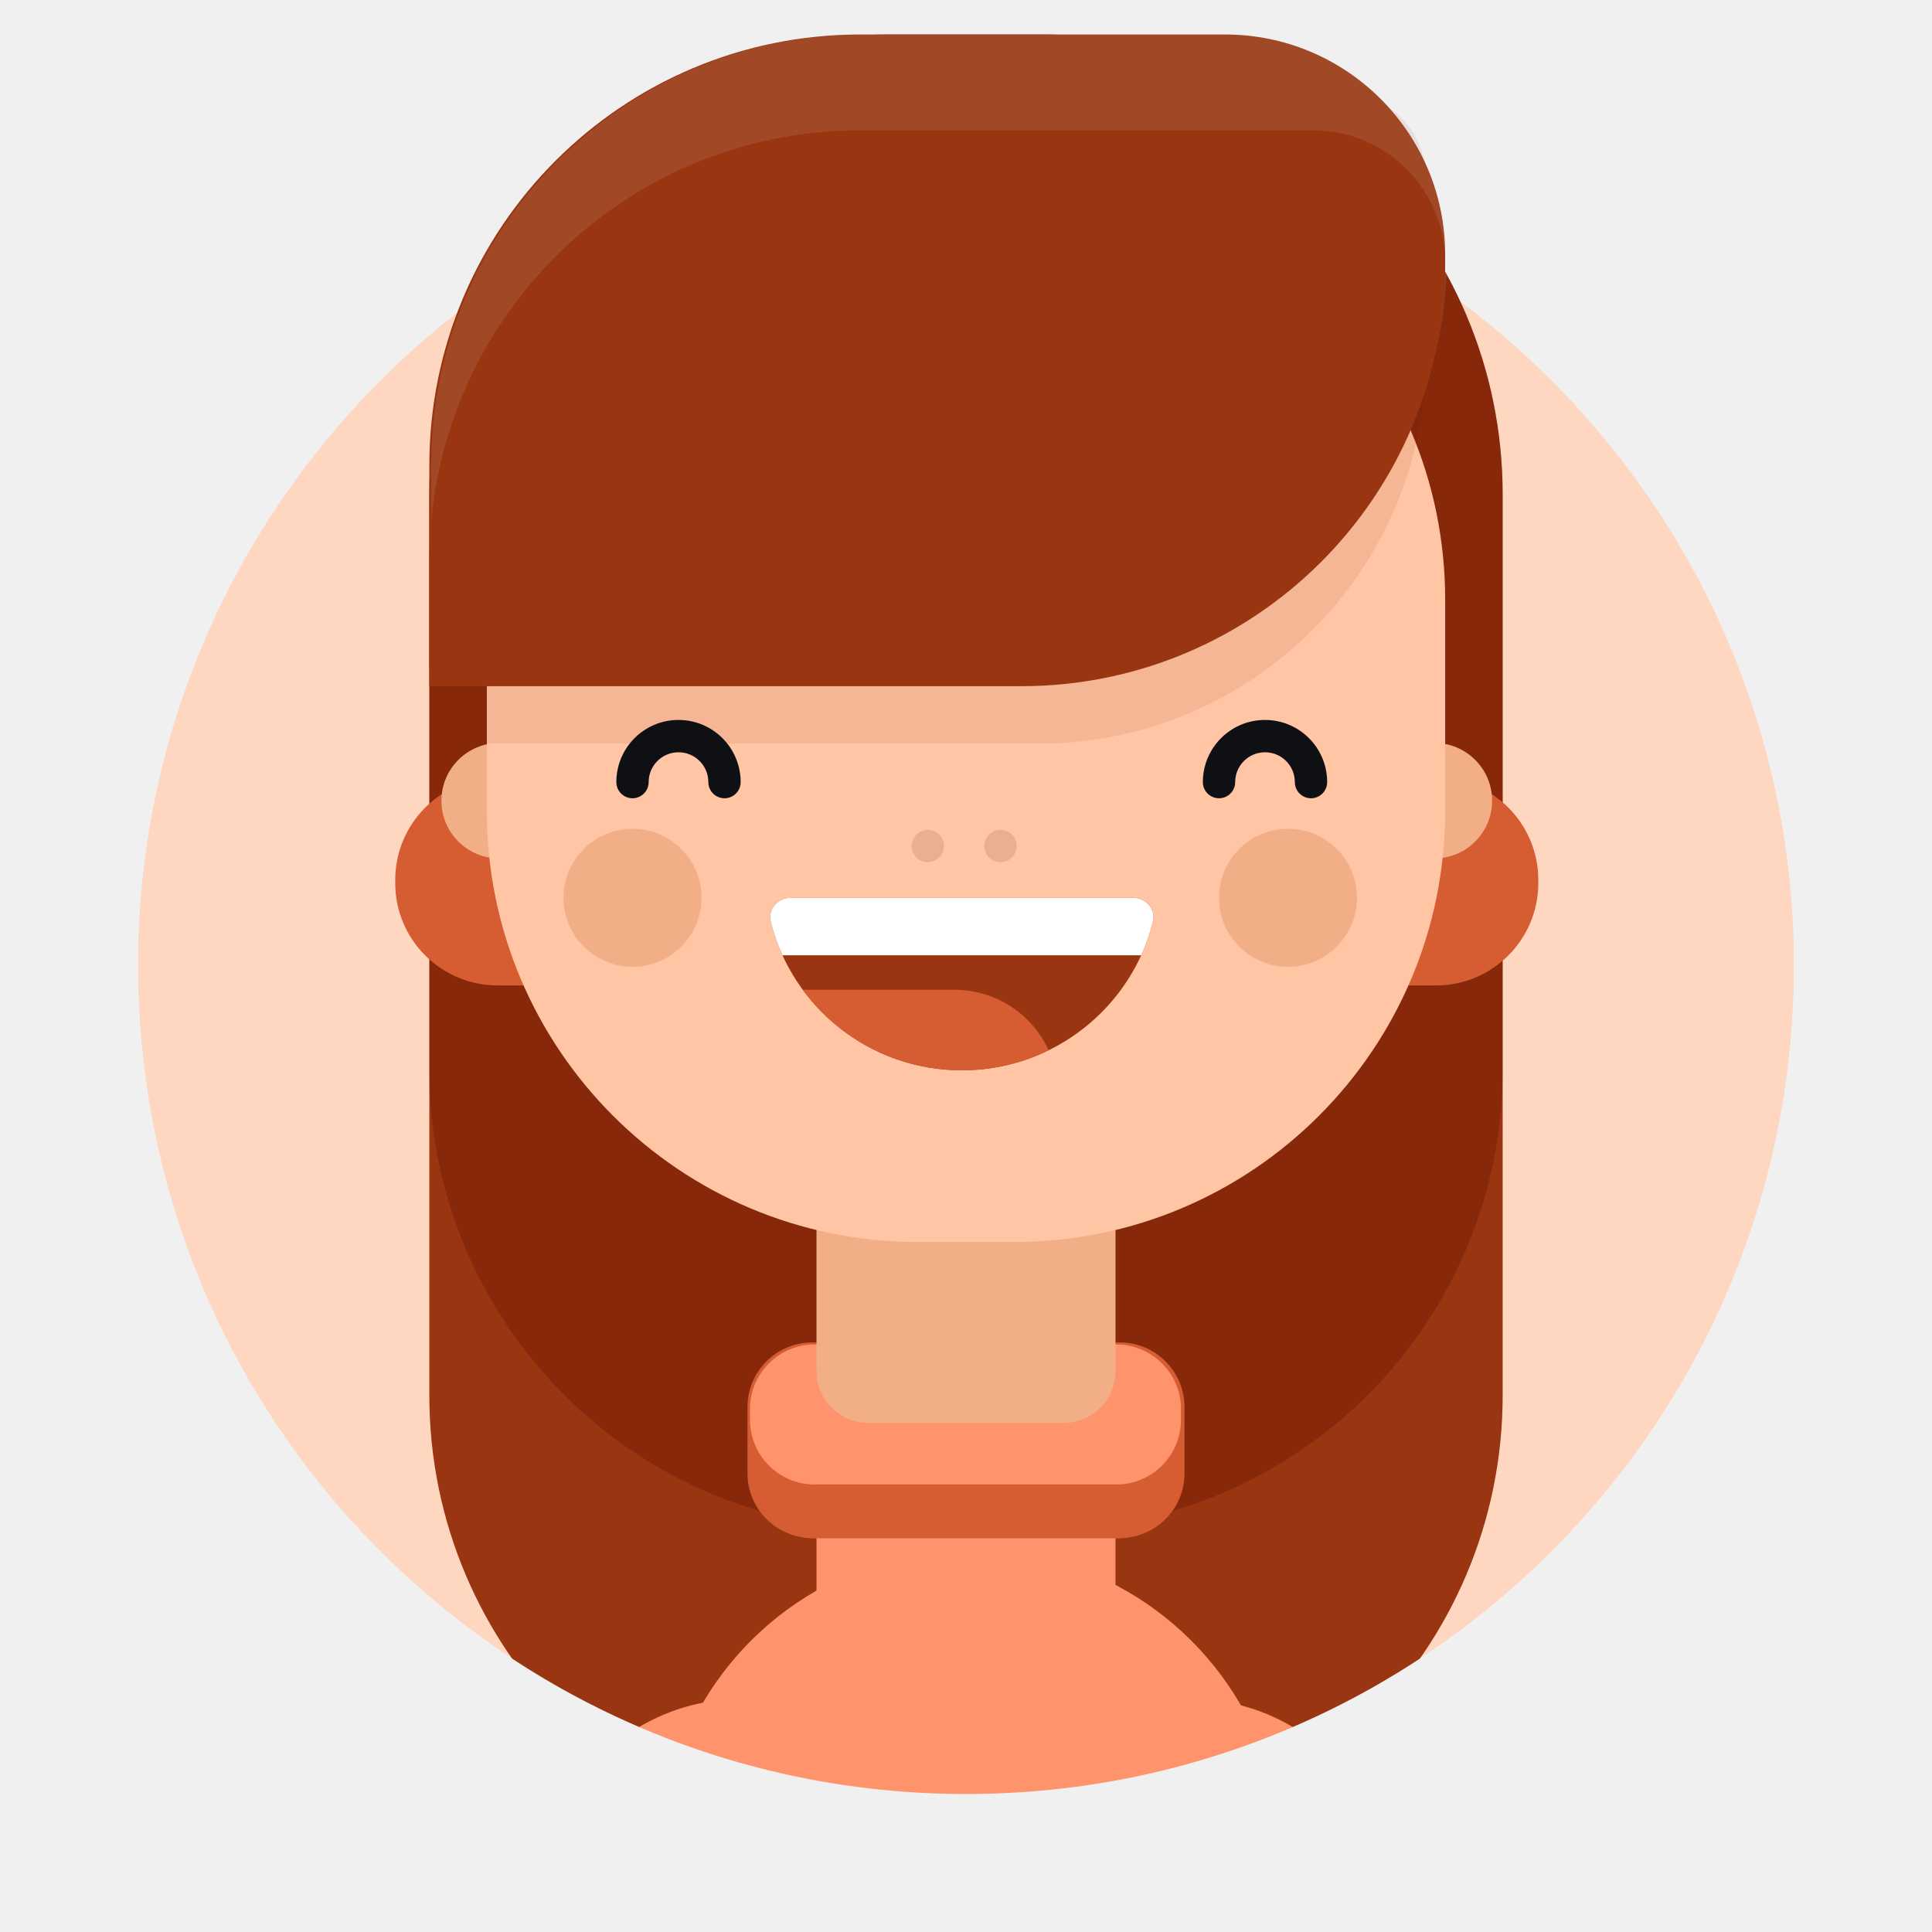
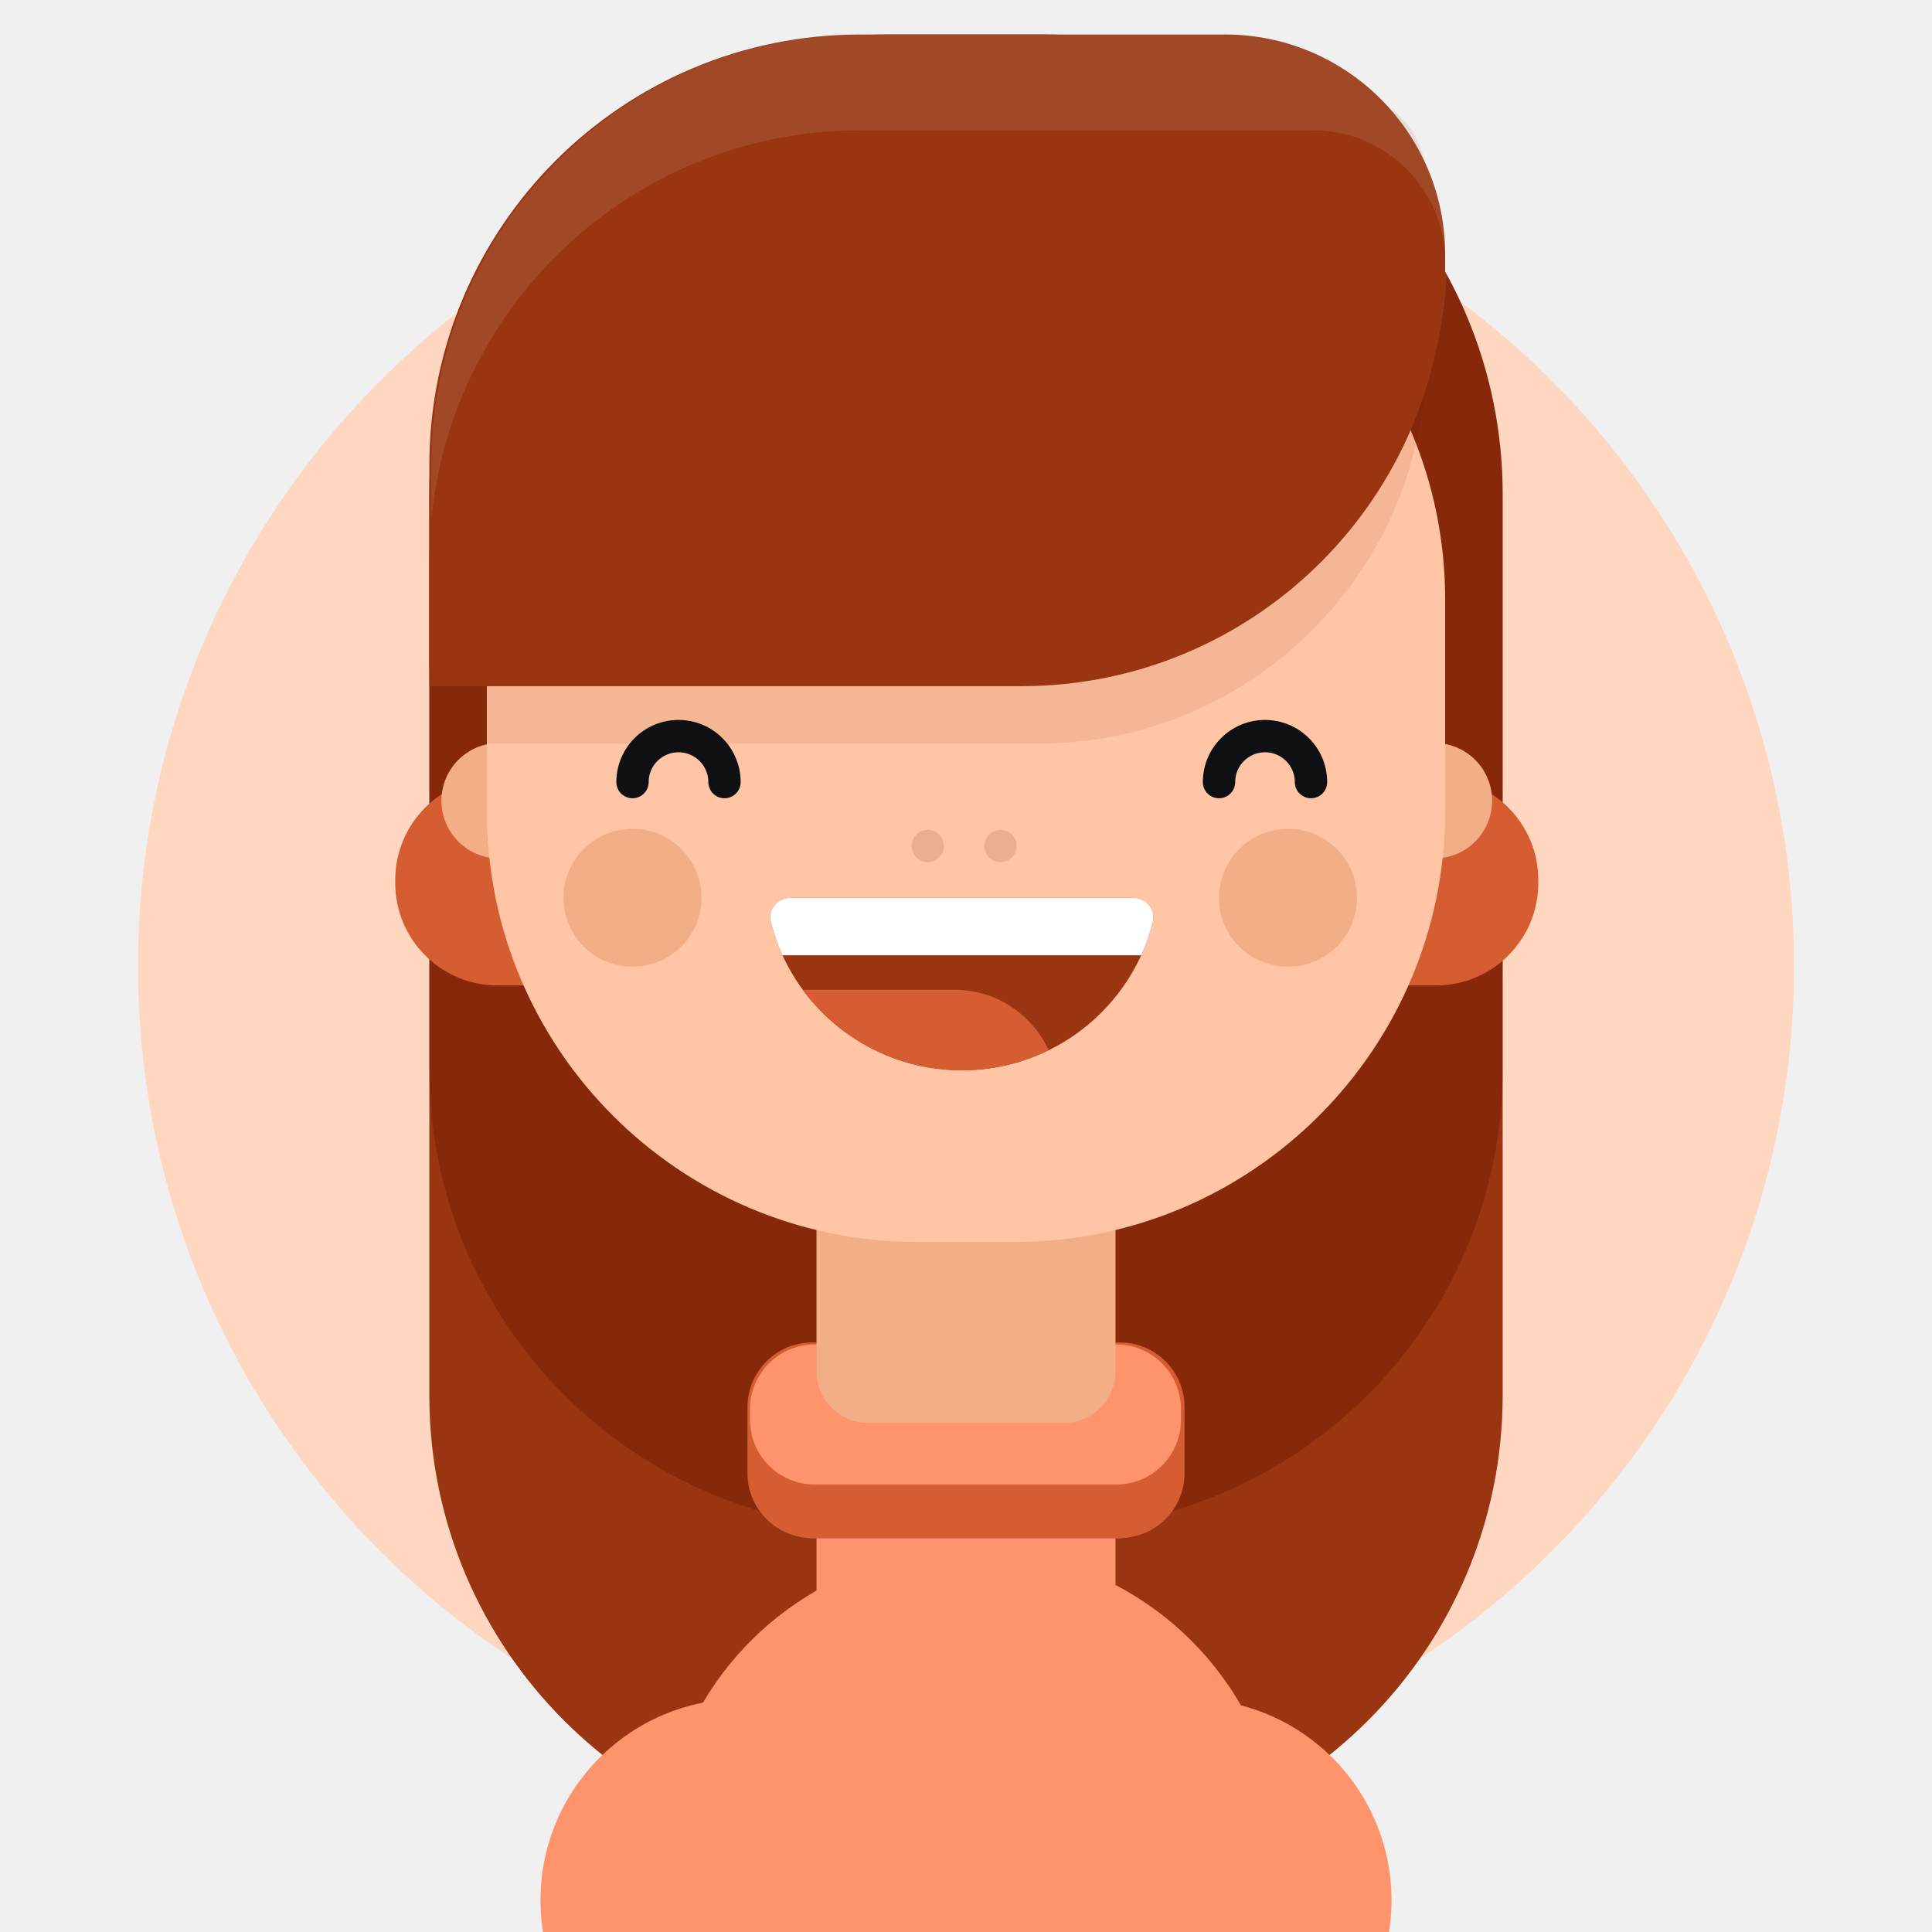
<svg xmlns="http://www.w3.org/2000/svg" width="112" height="112" viewBox="0 0 112 112" fill="none">
  <g clip-path="url(#clip0_874_3172)">
-     <mask id="mask0_874_3172" style="mask-type:alpha" maskUnits="userSpaceOnUse" x="8" y="-21" width="96" height="125">
-       <path d="M104 56C104 82.51 82.51 104 56 104C29.49 104 8 82.51 8 56C8 -0.5 29.49 -21 56 -21C82.51 -21 104 1 104 56Z" fill="#FF0000" />
-     </mask>
    <g mask="url(#mask0_874_3172)">
      <path d="M104 56C104 82.51 82.51 104 56 104C29.49 104 8 82.51 8 56C8 29.49 29.49 8 56 8C82.51 8 104 29.49 104 56Z" fill="#FFD7C0" />
      <path d="M24.889 28.667C24.889 13.939 36.828 2 51.556 2H60.444C75.172 2 87.111 13.939 87.111 28.667V80.889C87.111 95.617 75.172 107.556 60.444 107.556H51.556C36.828 107.556 24.889 95.617 24.889 80.889V28.667Z" fill="#993510" />
      <g style="mix-blend-mode:multiply" opacity="0.3">
        <path d="M24.889 28.667C24.889 13.939 36.828 2 51.556 2H60.444C75.172 2 87.111 13.939 87.111 28.667V62C87.111 76.728 75.172 88.667 60.444 88.667H51.556C36.828 88.667 24.889 76.728 24.889 62V28.667Z" fill="#993510" />
      </g>
      <path d="M39.55 101.149C42.295 94.307 48.927 89.823 56.299 89.823C63.729 89.823 70.4 94.377 73.107 101.297L82.335 124.89C88.904 141.683 76.521 159.823 58.489 159.823H53.868C35.74 159.823 23.353 141.504 30.105 124.68L39.55 101.149Z" fill="#FF936B" />
      <path d="M31.333 110.157C31.333 103.713 36.557 98.49 43 98.49H69C75.443 98.49 80.667 103.713 80.667 110.157C80.667 116.6 75.443 121.823 69 121.823H43C36.557 121.823 31.333 116.6 31.333 110.157Z" fill="#FF936B" />
      <path d="M47.333 86.609C47.333 82.125 50.968 78.49 55.452 78.49H56.548C61.032 78.49 64.667 82.125 64.667 86.609V106.371C64.667 110.855 61.032 114.49 56.548 114.49H55.452C50.968 114.49 47.333 110.855 47.333 106.371V86.609Z" fill="#FF936B" />
      <path d="M43.479 81.686C43.479 79.617 45.157 77.939 47.226 77.939H64.713C66.783 77.939 68.46 79.617 68.46 81.686V85.433C68.46 87.503 66.783 89.18 64.713 89.18H47.226C45.157 89.18 43.479 87.503 43.479 85.433V81.686Z" fill="#E25A5C" />
      <path d="M43.333 81.571C43.333 79.501 45.011 77.823 47.08 77.823H64.919C66.989 77.823 68.667 79.501 68.667 81.571V85.41C68.667 87.479 66.989 89.157 64.919 89.157H47.08C45.011 89.157 43.333 87.479 43.333 85.41V81.571Z" fill="#D65D31" />
      <path d="M43.479 81.686C43.479 79.617 45.157 77.939 47.226 77.939H64.713C66.783 77.939 68.46 79.617 68.46 81.686V82.311C68.46 84.38 66.783 86.058 64.713 86.058H47.226C45.157 86.058 43.479 84.38 43.479 82.311V81.686Z" fill="#FF936B" />
      <path d="M47.333 56.157C47.333 54.5 48.676 53.157 50.333 53.157H61.667C63.323 53.157 64.667 54.5 64.667 56.157V79.49C64.667 81.147 63.323 82.49 61.667 82.49H50.333C48.676 82.49 47.333 81.147 47.333 79.49V56.157Z" fill="#F2AE87" />
      <path d="M22.912 51.012C22.912 47.735 25.569 45.079 28.845 45.079H83.244C86.52 45.079 89.177 47.735 89.177 51.012V51.194C89.177 54.47 86.52 57.127 83.244 57.127H28.845C25.569 57.127 22.912 54.47 22.912 51.194V51.012Z" fill="#D65D31" />
      <path d="M25.59 46.417C25.59 44.569 27.088 43.071 28.936 43.071H83.153C85.001 43.071 86.499 44.569 86.499 46.417C86.499 48.266 85.001 49.764 83.153 49.764H28.936C27.088 49.764 25.59 48.266 25.59 46.417Z" fill="#F2AE87" />
      <path d="M28.222 34.759C28.222 20.962 39.407 9.778 53.203 9.778H58.797C72.593 9.778 83.778 20.962 83.778 34.759V47.019C83.778 60.816 72.593 72 58.797 72H53.203C39.407 72 28.222 60.816 28.222 47.019V34.759Z" fill="#FFC5A4" />
      <g style="mix-blend-mode:multiply" opacity="0.1">
        <path d="M28.222 30.314C28.222 16.518 39.407 5.333 53.203 5.333H77.67C80.43 5.333 82.667 7.57 82.667 10.329V20.628C82.667 33.045 72.601 43.111 60.184 43.111H28.222V30.314Z" fill="#993510" />
      </g>
      <path d="M24.889 26.981C24.889 13.184 36.073 2 49.87 2H71.018C78.065 2 83.778 7.713 83.778 14.76C83.778 27.963 73.074 38.667 59.871 38.667H24.889V26.981Z" fill="#993510" />
      <path opacity="0.1" d="M25 26.981C25 13.184 36.184 2 49.981 2H71.129C78.176 2 83.889 7.713 83.889 14.76C83.889 27.963 73.186 38.667 59.982 38.667H25V26.981Z" fill="#ECF9F6" />
      <path d="M24.889 32.536C24.889 18.74 36.073 7.555 49.87 7.555H76.127C80.352 7.555 83.778 10.981 83.778 15.207C83.778 28.777 72.777 39.778 59.207 39.778H24.889V32.536Z" fill="#993510" />
      <path fill-rule="evenodd" clip-rule="evenodd" d="M73.333 43.61C72.378 43.61 71.604 44.384 71.604 45.34C71.604 45.857 71.184 46.276 70.667 46.276C70.149 46.276 69.73 45.857 69.73 45.34C69.73 43.349 71.343 41.736 73.333 41.736C75.324 41.736 76.937 43.349 76.937 45.34C76.937 45.857 76.517 46.276 76 46.276C75.483 46.276 75.063 45.857 75.063 45.34C75.063 44.384 74.289 43.61 73.333 43.61Z" fill="#0F1013" />
      <path fill-rule="evenodd" clip-rule="evenodd" d="M39.333 43.61C38.378 43.61 37.603 44.384 37.603 45.34C37.603 45.857 37.184 46.276 36.666 46.276C36.149 46.276 35.73 45.857 35.73 45.34C35.73 43.349 37.343 41.736 39.333 41.736C41.323 41.736 42.937 43.349 42.937 45.34C42.937 45.857 42.517 46.276 42 46.276C41.483 46.276 41.063 45.857 41.063 45.34C41.063 44.384 40.289 43.61 39.333 43.61Z" fill="#0F1013" />
      <path d="M45.834 52.046C45.085 52.046 44.5 52.703 44.681 53.43C45.915 58.378 50.407 62.046 55.76 62.046C61.112 62.046 65.604 58.378 66.838 53.43C67.019 52.703 66.434 52.046 65.685 52.046H45.834Z" fill="#993510" />
      <path d="M66.158 55.377C66.105 55.378 66.053 55.379 66 55.379H45.362C45.079 54.757 44.849 54.106 44.681 53.43C44.5 52.703 45.085 52.046 45.834 52.046H65.685C66.434 52.046 67.019 52.703 66.838 53.43C66.67 54.105 66.441 54.756 66.158 55.377Z" fill="white" />
      <path d="M60.792 60.885C59.845 58.816 57.757 57.379 55.333 57.379H46.537C48.613 60.208 51.971 62.046 55.76 62.046C57.566 62.046 59.274 61.628 60.792 60.885Z" fill="#D65D31" />
      <path d="M40.667 52.046C40.667 54.255 38.876 56.046 36.667 56.046C34.458 56.046 32.667 54.255 32.667 52.046C32.667 49.837 34.458 48.046 36.667 48.046C38.876 48.046 40.667 49.837 40.667 52.046Z" fill="#F2AE87" />
      <path d="M78.667 52.046C78.667 54.255 76.876 56.046 74.667 56.046C72.458 56.046 70.667 54.255 70.667 52.046C70.667 49.837 72.458 48.046 74.667 48.046C76.876 48.046 78.667 49.837 78.667 52.046Z" fill="#F2AE87" />
      <path d="M54.721 49.044C54.721 49.561 54.301 49.981 53.784 49.981C53.267 49.981 52.847 49.561 52.847 49.044C52.847 48.527 53.267 48.107 53.784 48.107C54.301 48.107 54.721 48.527 54.721 49.044Z" fill="#E9B090" />
      <path d="M58.936 49.044C58.936 49.561 58.517 49.981 57.999 49.981C57.482 49.981 57.063 49.561 57.063 49.044C57.063 48.527 57.482 48.107 57.999 48.107C58.517 48.107 58.936 48.527 58.936 49.044Z" fill="#E9B090" />
    </g>
  </g>
  <defs>
    <clipPath id="clip0_874_3172">
      <rect width="112" height="112" fill="white" />
    </clipPath>
  </defs>
</svg>
